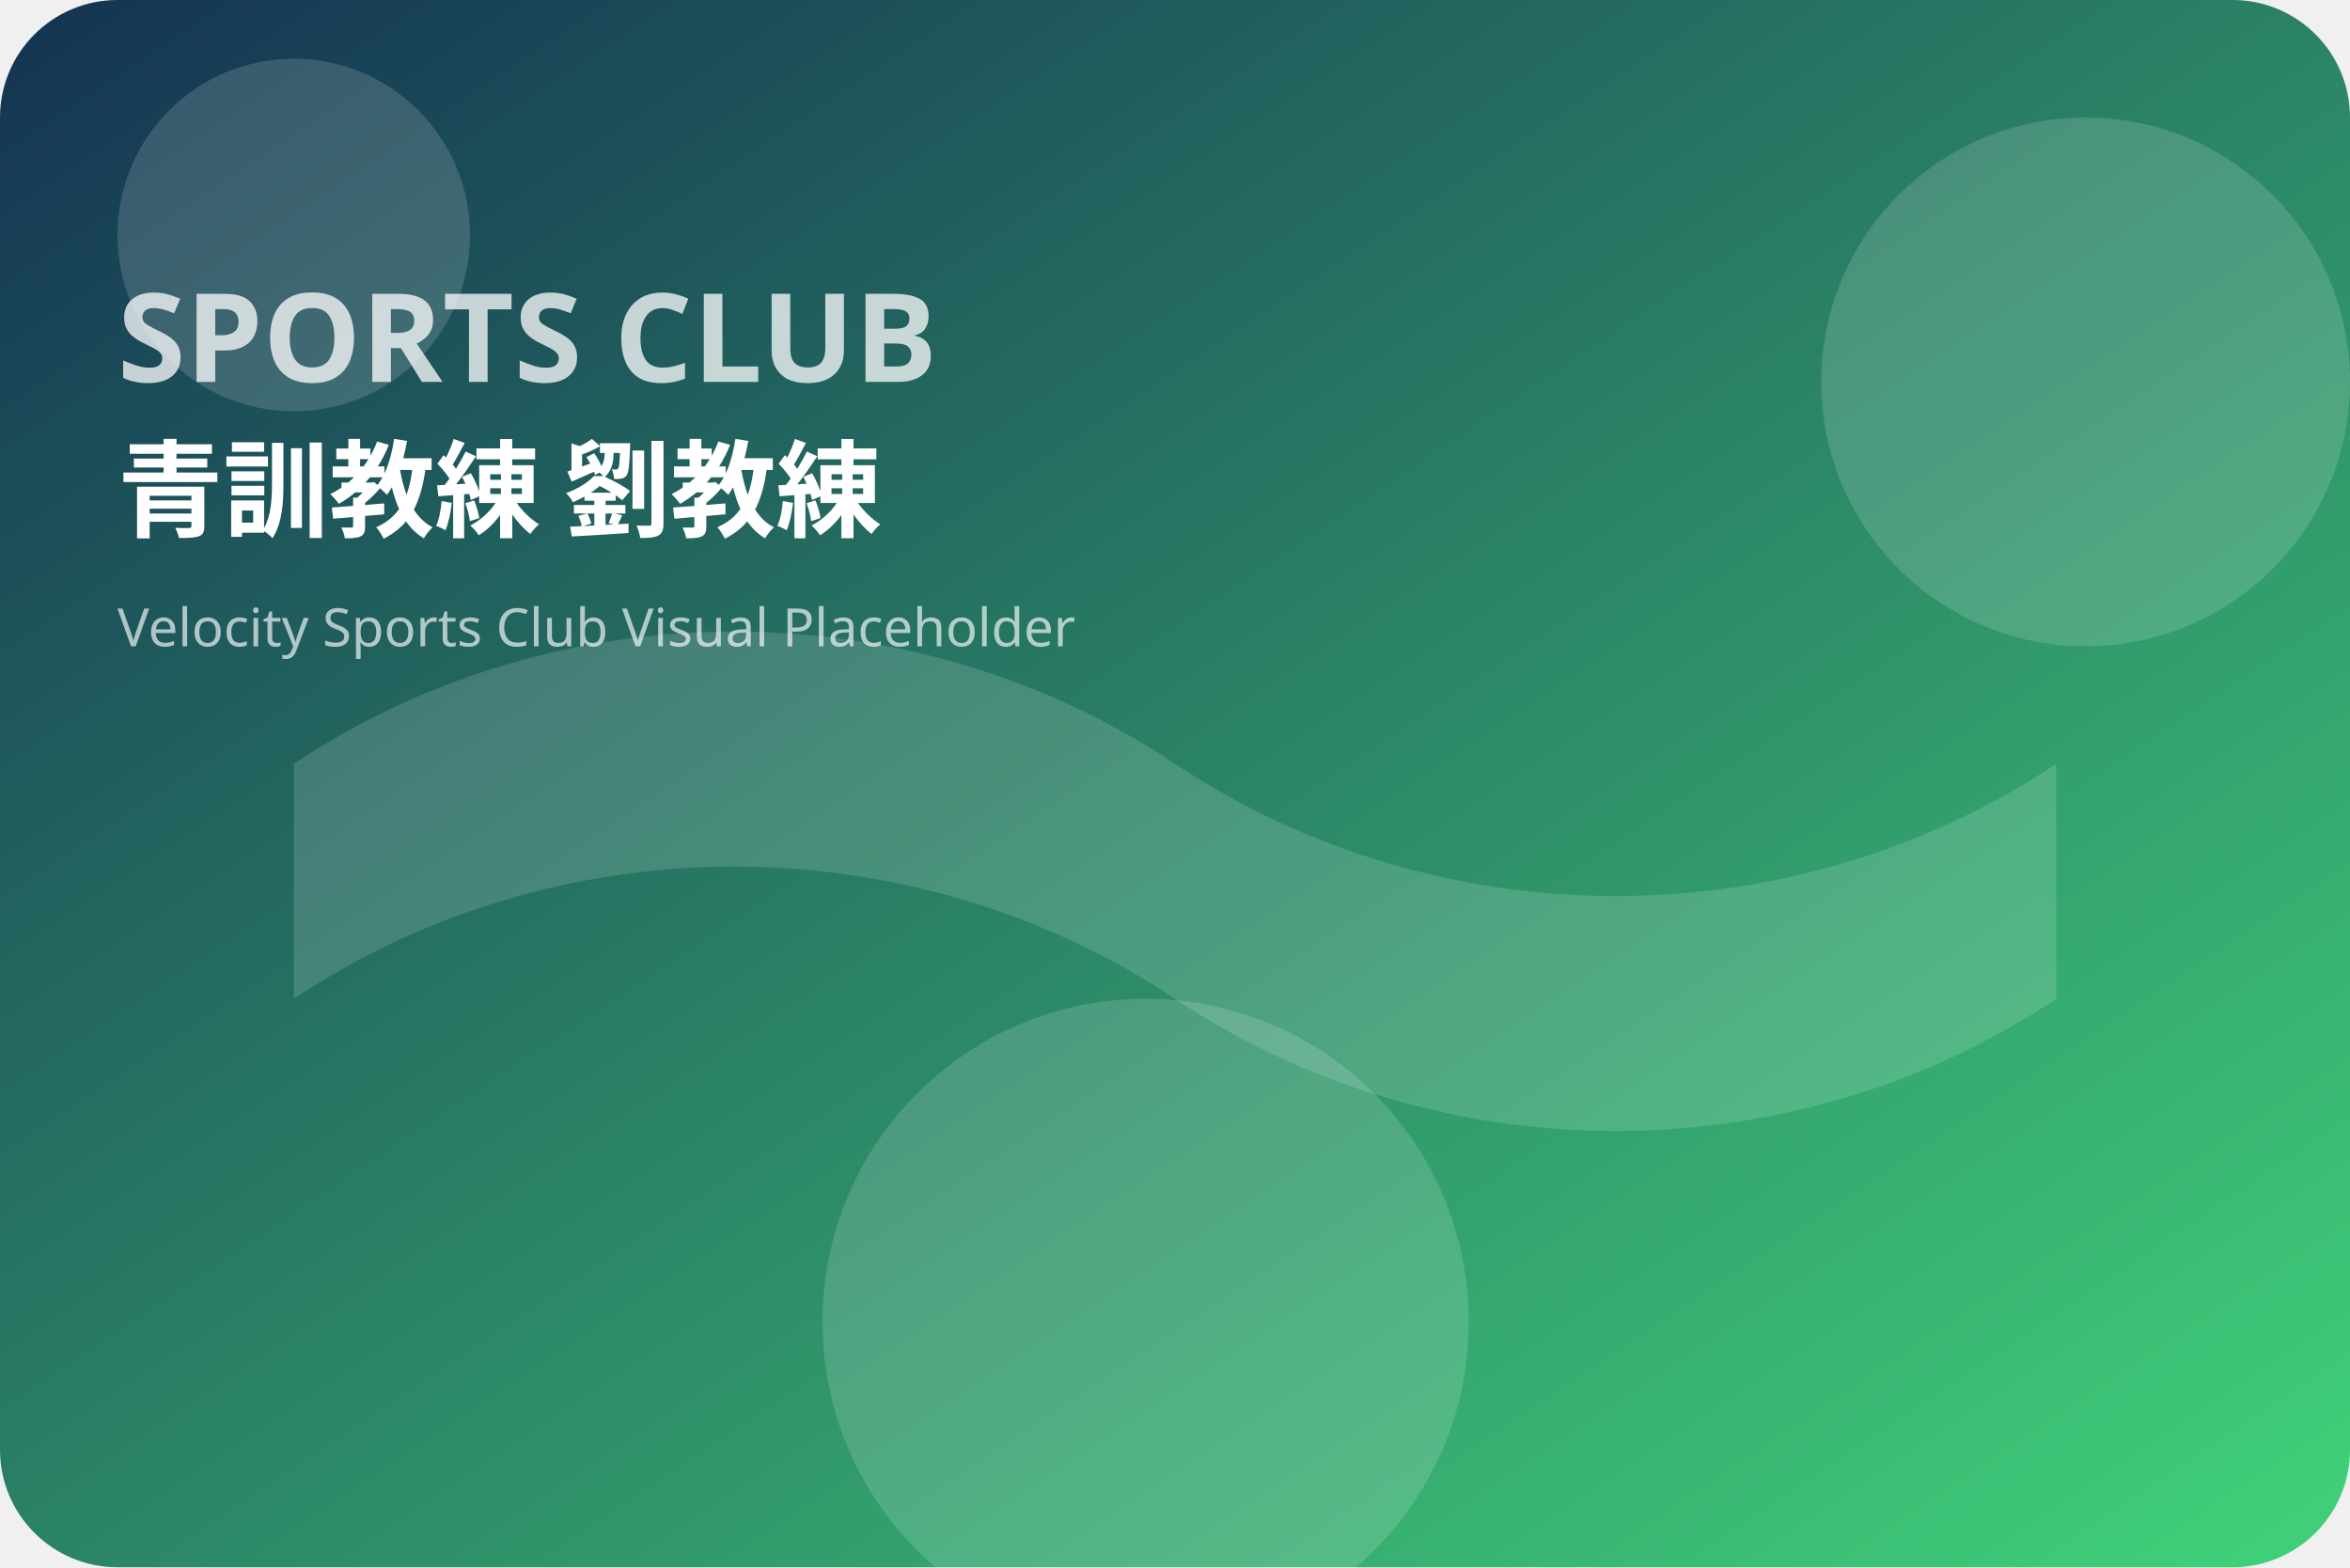
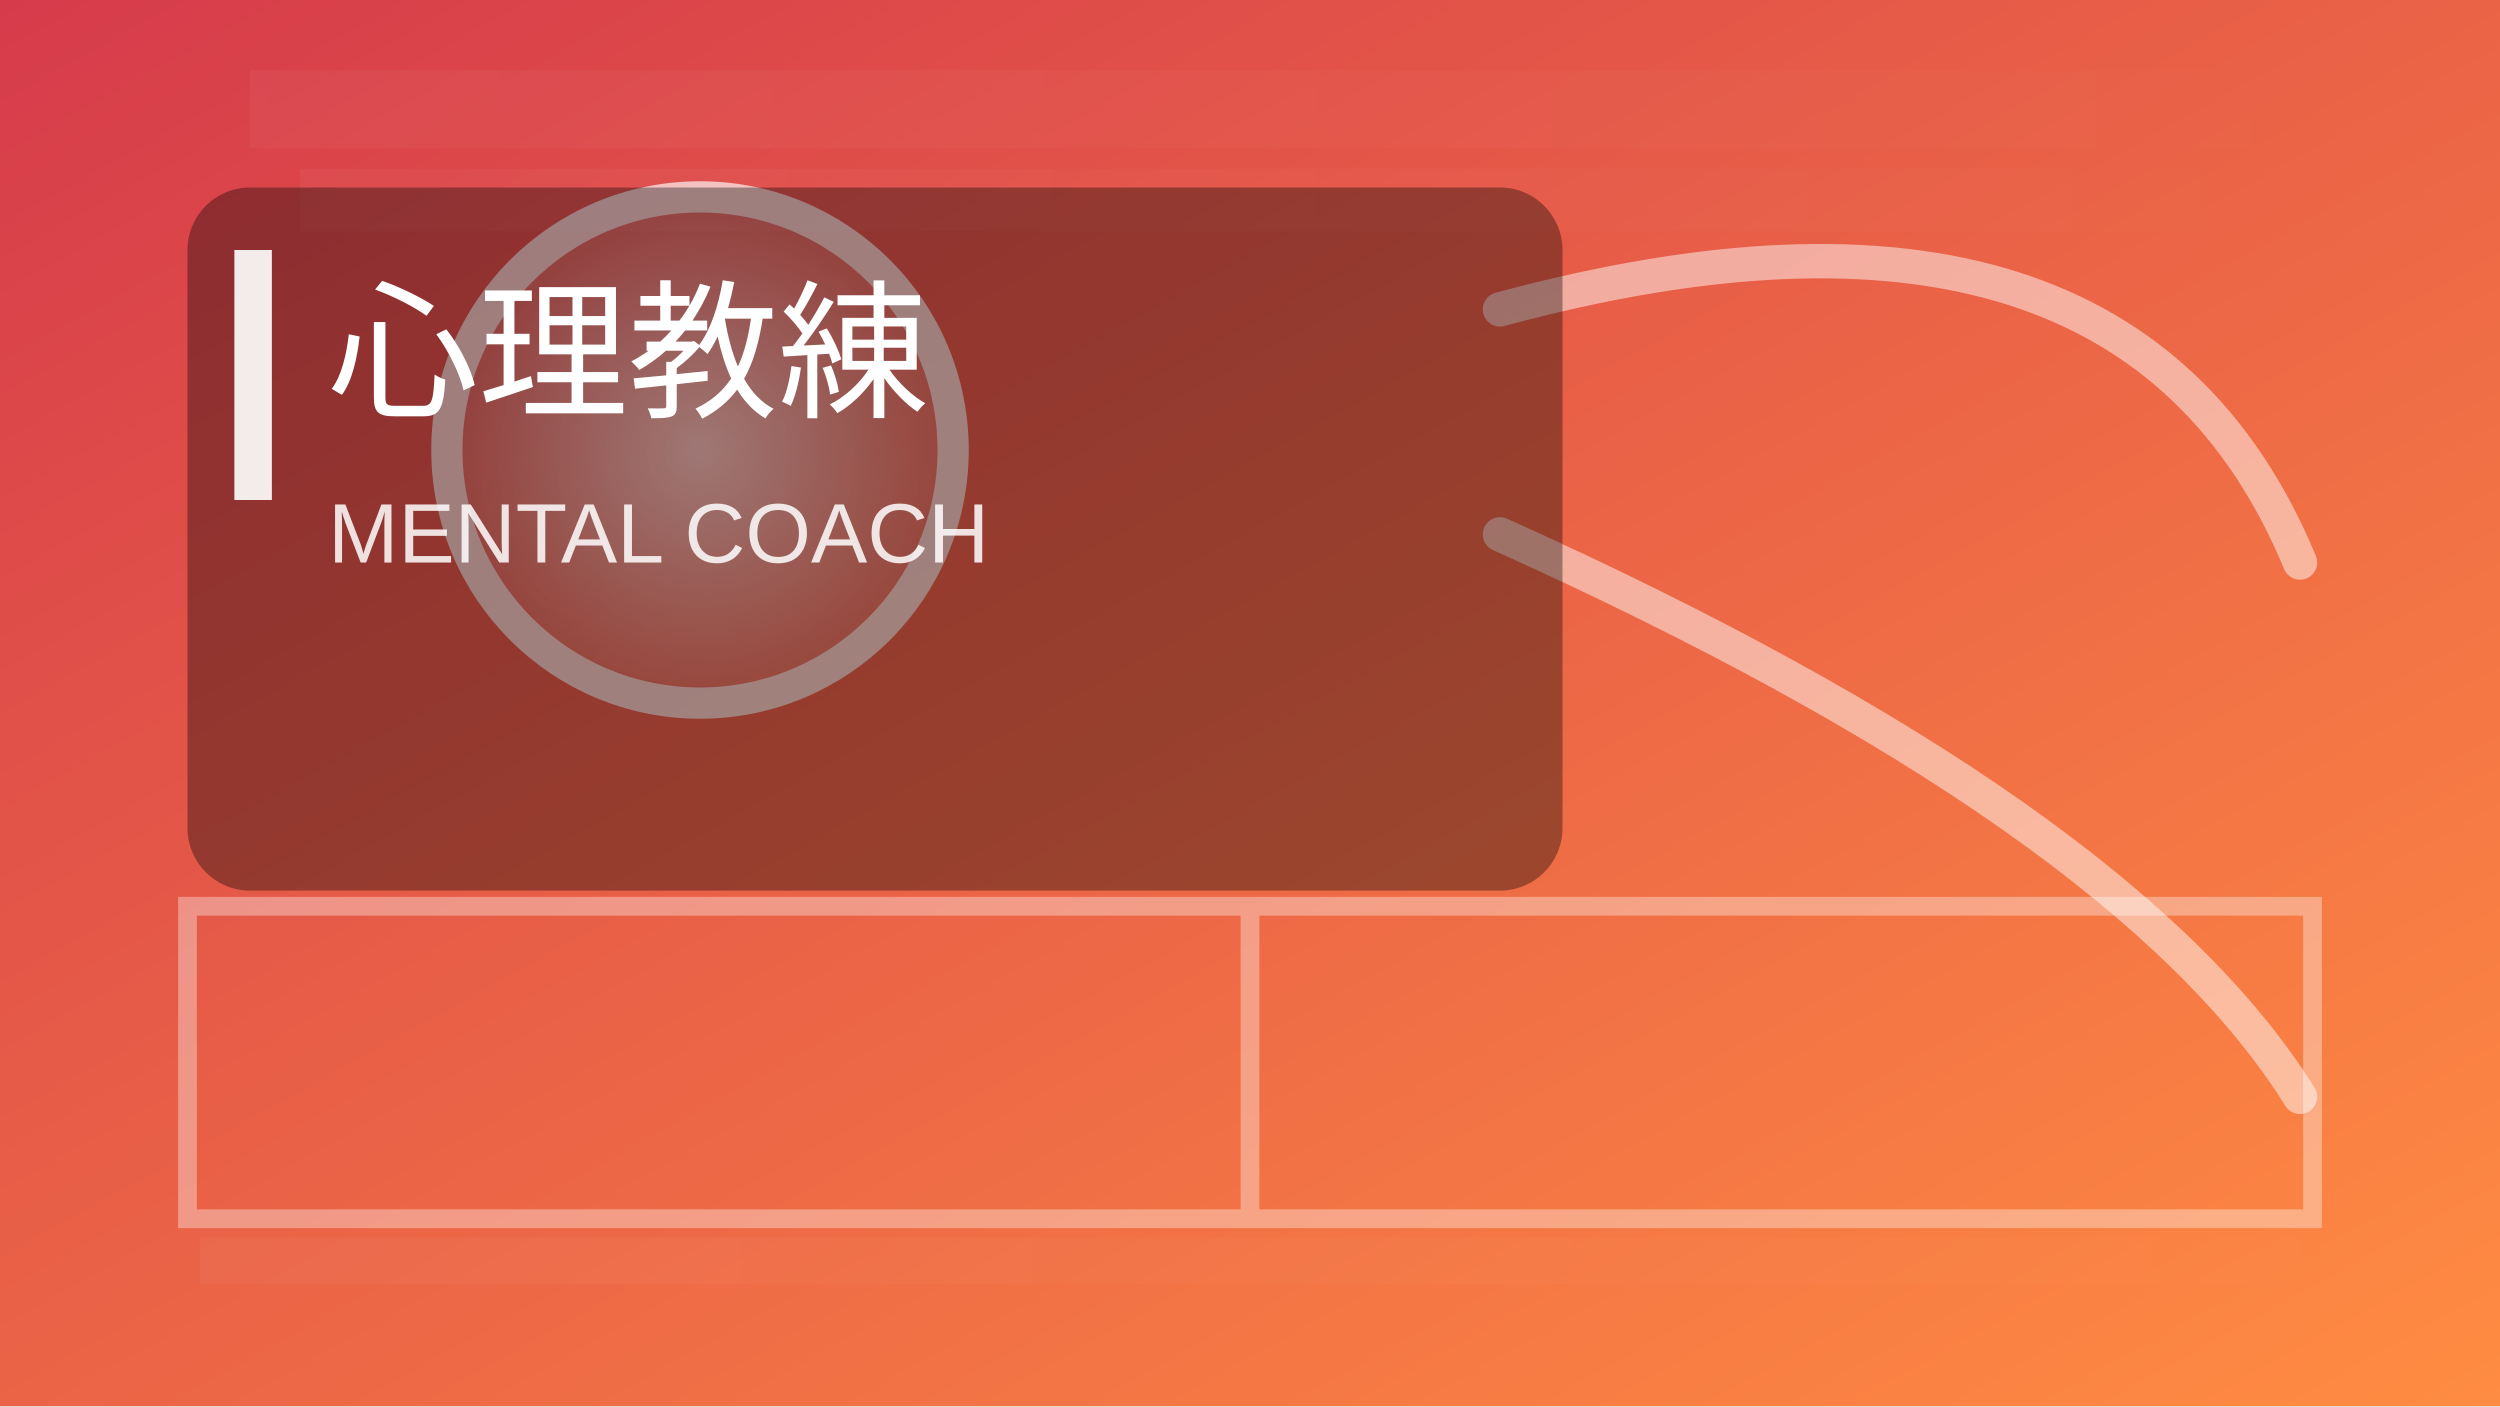
- <svg xmlns="http://www.w3.org/2000/svg" width="1600" height="1067" viewBox="0 0 1600 1067">
+ <svg xmlns="http://www.w3.org/2000/svg" viewBox="0 0 1600 900" role="img" aria-label="心理教練 MENTAL COACH">
  <defs>
-     <linearGradient id="coach-04-svg" x1="0%" y1="0%" x2="100%" y2="100%">
-       <stop offset="0%" stop-color="#143252" />
-       <stop offset="100%" stop-color="#41d37a" />
+     <linearGradient id="grad" x1="0" y1="0" x2="1" y2="1">
+       <stop offset="0%" stop-color="#D63B4B" />
+       <stop offset="100%" stop-color="#FF8C42" />
    </linearGradient>
+     <linearGradient id="line" x1="0" y1="0" x2="1" y2="0">
+       <stop offset="0%" stop-color="rgba(255,255,255,0.25)" />
+       <stop offset="100%" stop-color="rgba(255,255,255,0.05)" />
+     </linearGradient>
+     <radialGradient id="ball" cx="0.5" cy="0.5" r="0.5">
+       <stop offset="0%" stop-color="rgba(255,255,255,0.9)" />
+       <stop offset="100%" stop-color="rgba(255,255,255,0.15)" />
+     </radialGradient>
+     <style>text { font-family: "Barlow", "Noto Sans TC", "Arial", sans-serif; }</style>
  </defs>
-   <rect width="1600" height="1067" fill="url(#coach-04-svg)" rx="80" />
-   <g fill="rgba(255,255,255,0.15)">
-     <circle cx="200" cy="160" r="120" />
-     <circle cx="1420" cy="260" r="180" />
-     <circle cx="780" cy="900" r="220" />
-     <path d="M200 520c180-120 420-120 600 0s420 120 600 0v160c-180 120-420 120-600 0s-420-120-600 0z" />
+   <rect width="1600" height="900" fill="url(#grad)" />
+   <g opacity="0.35">
+     <path d="M120 580 H1480 V780 H120 Z" fill="none" stroke="white" stroke-width="12" />
+     <line x1="800.0" y1="580" x2="800.0" y2="780" stroke="white" stroke-width="12" />
  </g>
-   <text x="80" y="260" fill="rgba(255,255,255,0.75)" font-family="Rajdhani, 'Barlow', sans-serif" font-size="84" font-weight="600">SPORTS CLUB</text>
-   <text x="80" y="360" fill="#ffffff" font-family="Barlow, 'Noto Sans TC', sans-serif" font-size="72" font-weight="700">青訓教練 劉教練</text>
-   <text x="80" y="440" fill="rgba(255,255,255,0.65)" font-family="Barlow, 'Noto Sans TC', sans-serif" font-size="36">Velocity Sports Club Visual Placeholder</text>
+   <g opacity="0.65">
+     <circle cx="448" cy="288.0" r="162.0" fill="url(#ball)" stroke="white" stroke-width="20" />
+     <path d="M960.0 198.0 Q1360.0 90.0 1472.0 360.0" stroke="rgba(255,255,255,0.75)" stroke-width="22" fill="none" stroke-linecap="round" />
+     <path d="M960.0 342.0 Q1360.0 522.0 1472.0 702.0" stroke="rgba(255,255,255,0.75)" stroke-width="22" fill="none" stroke-linecap="round" />
+   </g>
+   <g opacity="0.15">
+     <rect x="160.0" y="45.0" width="1280.0" height="50" fill="url(#line)" />
+     <rect x="192.0" y="108.0" width="1216.0" height="40" fill="url(#line)" />
+     <rect x="128.0" y="792.0" width="1344.0" height="30" fill="url(#line)" />
+   </g>
+   <rect x="120" y="120" width="880" height="450.0" rx="40" ry="40" fill="rgba(0,0,0,0.35)" />
+   <rect x="150" y="160" width="24" height="160" fill="rgba(255,255,255,0.9)" />
+   <text x="210" y="260" font-size="96" fill="#FFFFFF">心理教練</text>
+   <text x="210" y="360" font-size="54" fill="rgba(255,255,255,0.85)">MENTAL COACH</text>
</svg>
